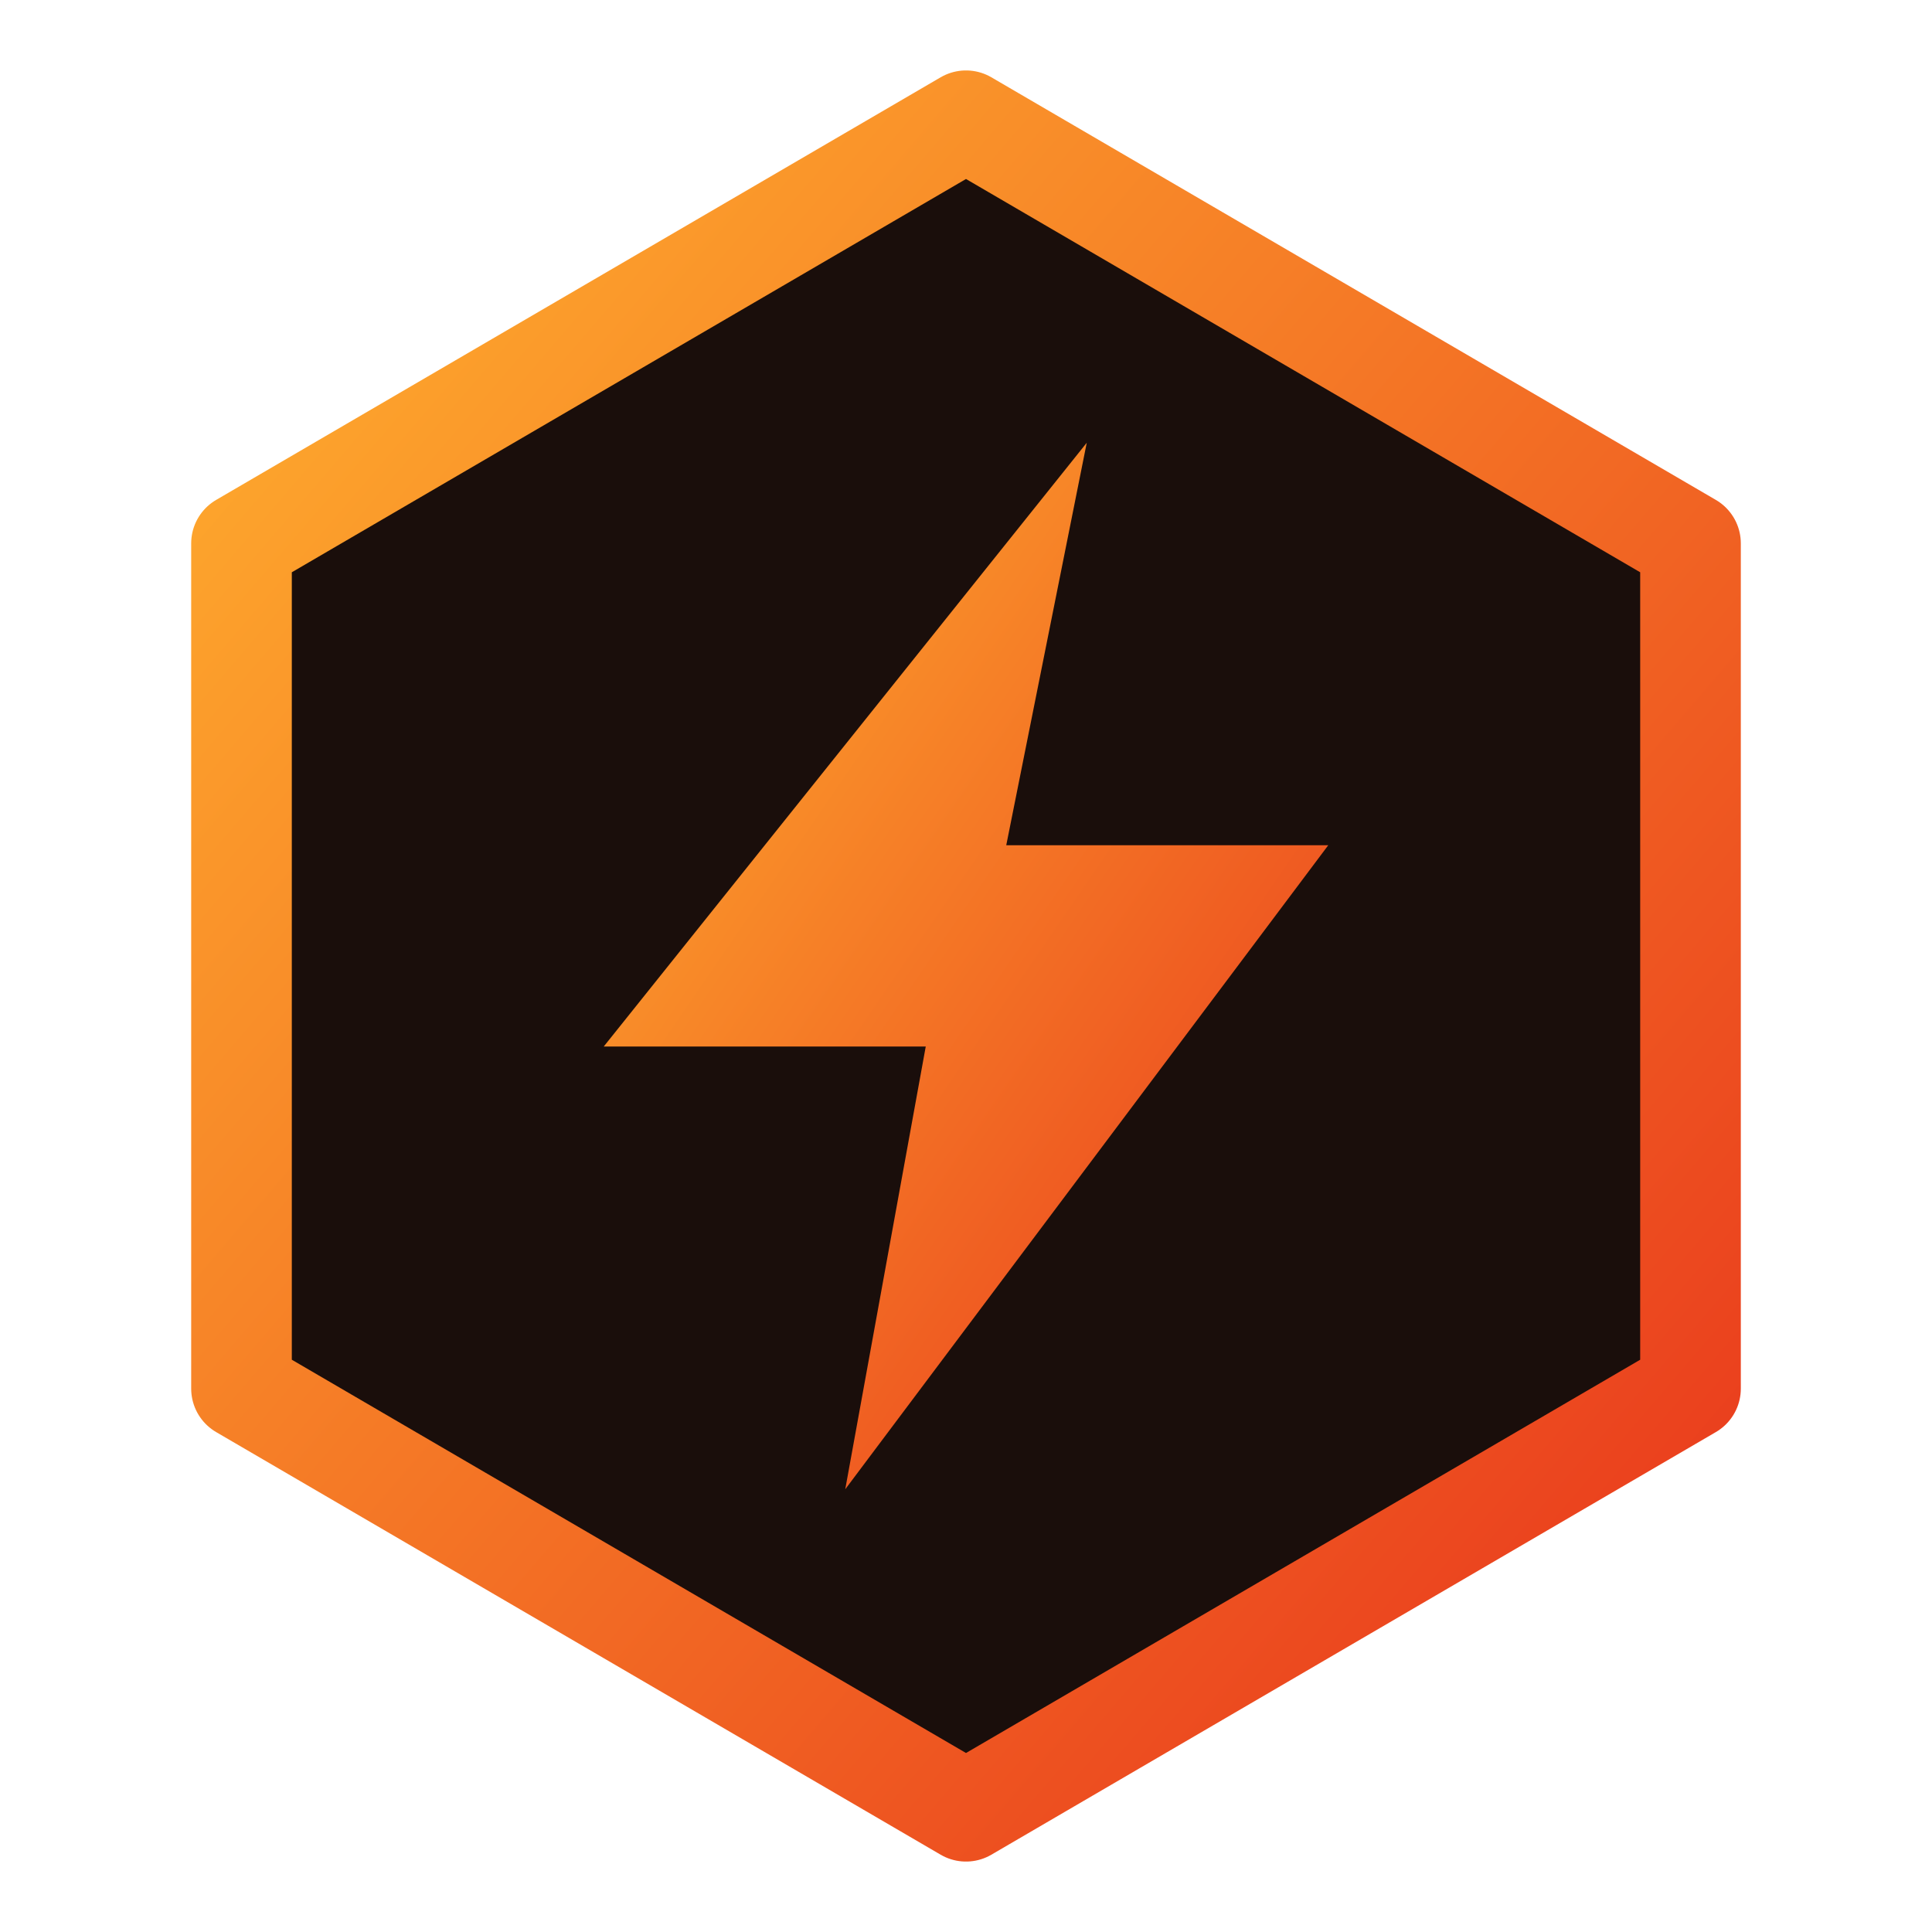
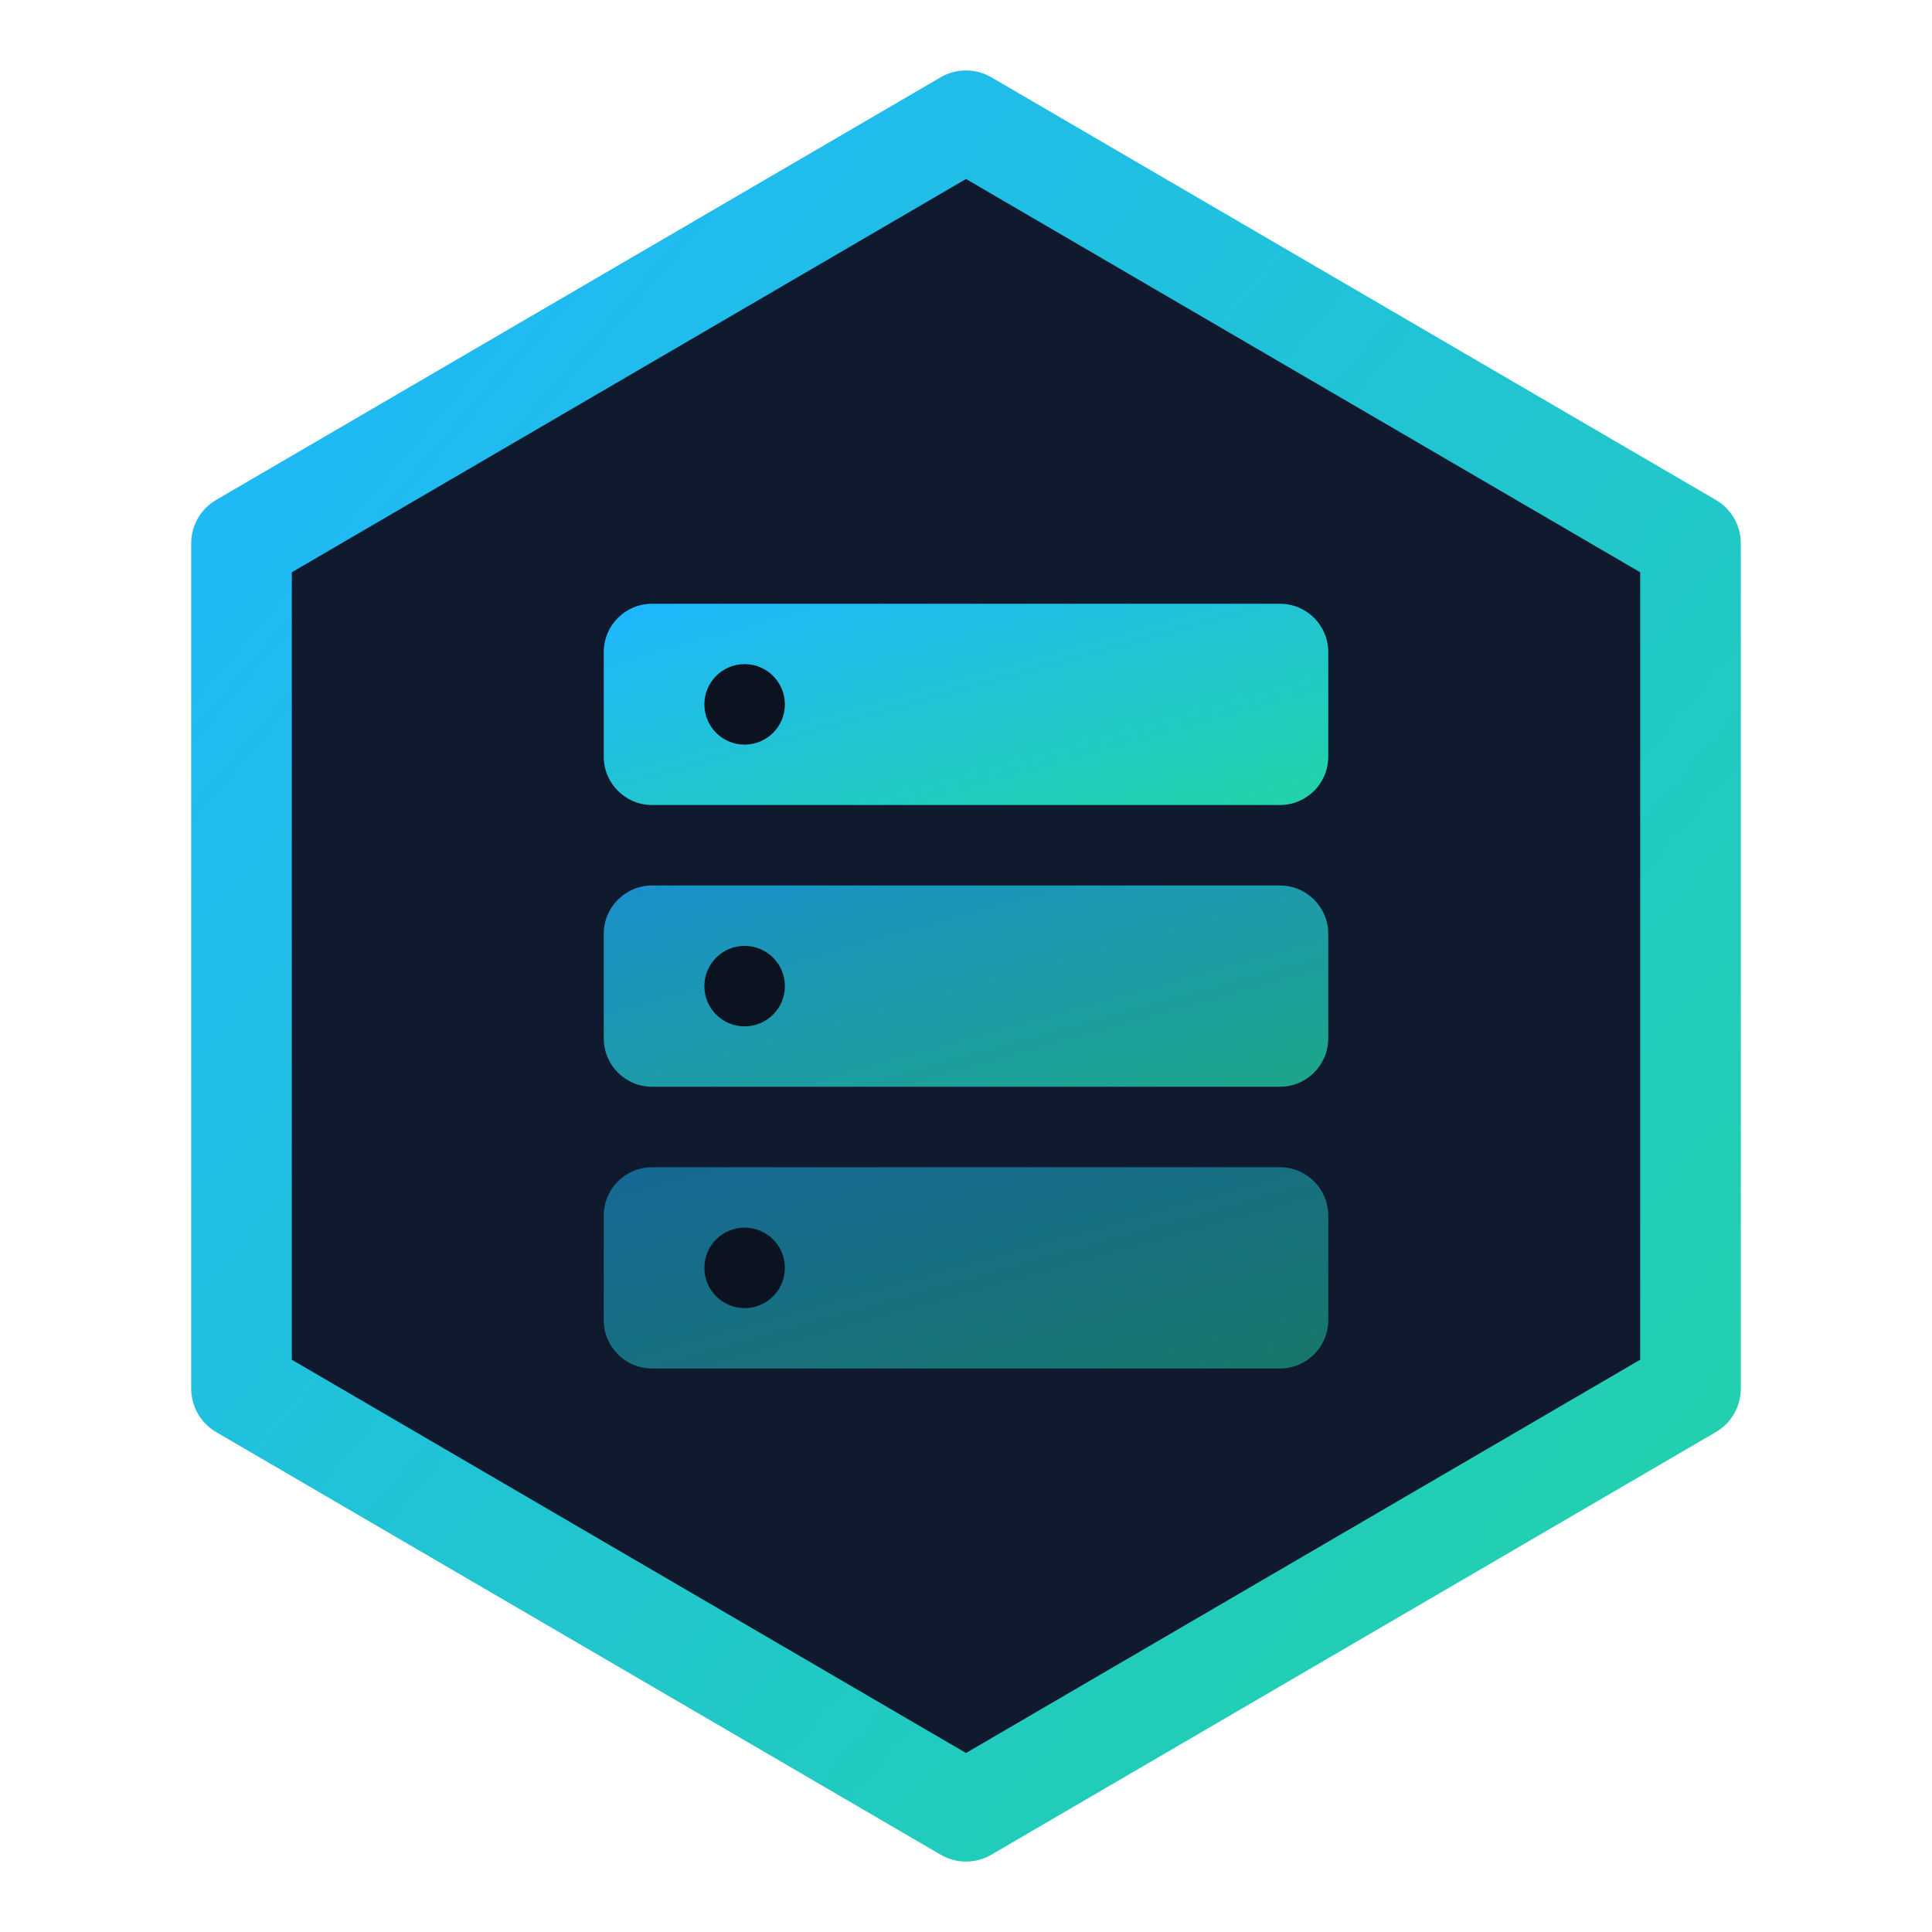
<svg xmlns="http://www.w3.org/2000/svg" viewBox="0 0 48 48" width="48" height="48">
  <defs>
    <linearGradient id="g" x1="0" y1="0" x2="1" y2="1">
-       <stop offset="0" stop-color="#ffb02e" />
-       <stop offset="1" stop-color="#e8341c" />
+       <stop offset="0" stop-color="#1fb6ff" />
+       <stop offset="1" stop-color="#22d3a6" />
    </linearGradient>
  </defs>
-   <path d="M24 3l18 10.5v21L24 45 6 34.5v-21L24 3z" fill="#1a0e0b" stroke="url(#g)" stroke-width="2.5" stroke-linejoin="round" />
-   <path d="M27 11L15 26h8l-2 11 12-16h-8l2-10z" fill="url(#g)" stroke-linejoin="round" />
+   <path d="M24 3l18 10.5v21L24 45 6 34.5v-21L24 3z" fill="#0f1a2e" stroke="url(#g)" stroke-width="2.5" stroke-linejoin="round" />
+   <rect x="15" y="15" width="18" height="5" rx="1.2" fill="url(#g)" />
+   <rect x="15" y="22" width="18" height="5" rx="1.2" fill="url(#g)" opacity=".75" />
+   <rect x="15" y="29" width="18" height="5" rx="1.2" fill="url(#g)" opacity=".5" />
+   <circle cx="18.5" cy="17.5" r="1" fill="#0b1220" />
+   <circle cx="18.5" cy="24.5" r="1" fill="#0b1220" />
+   <circle cx="18.5" cy="31.5" r="1" fill="#0b1220" />
</svg>
